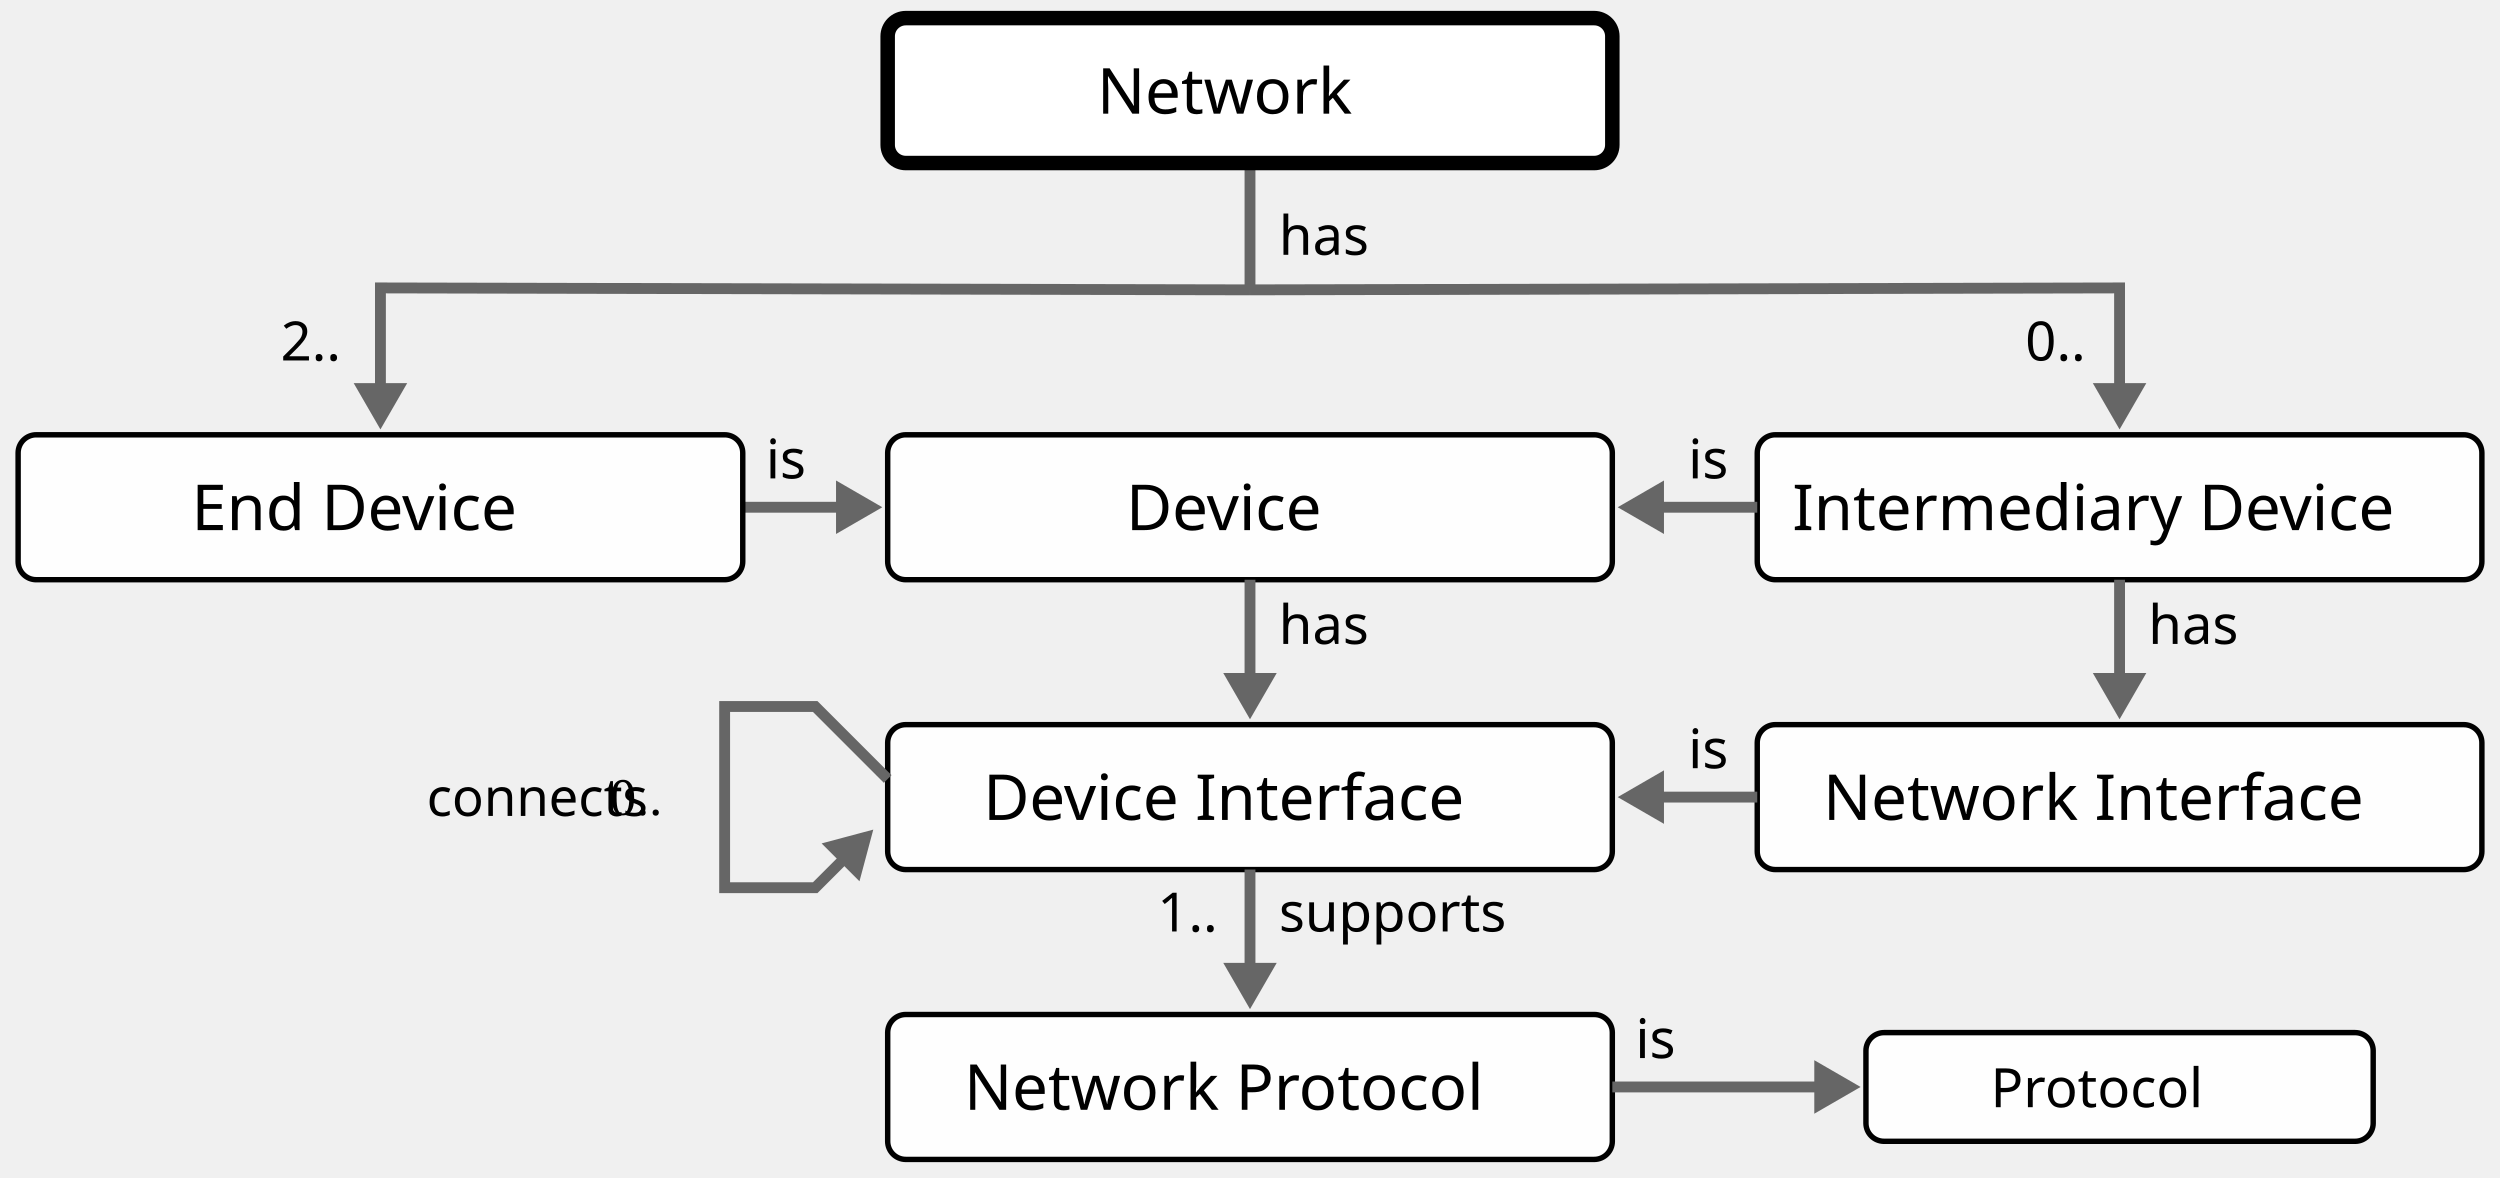
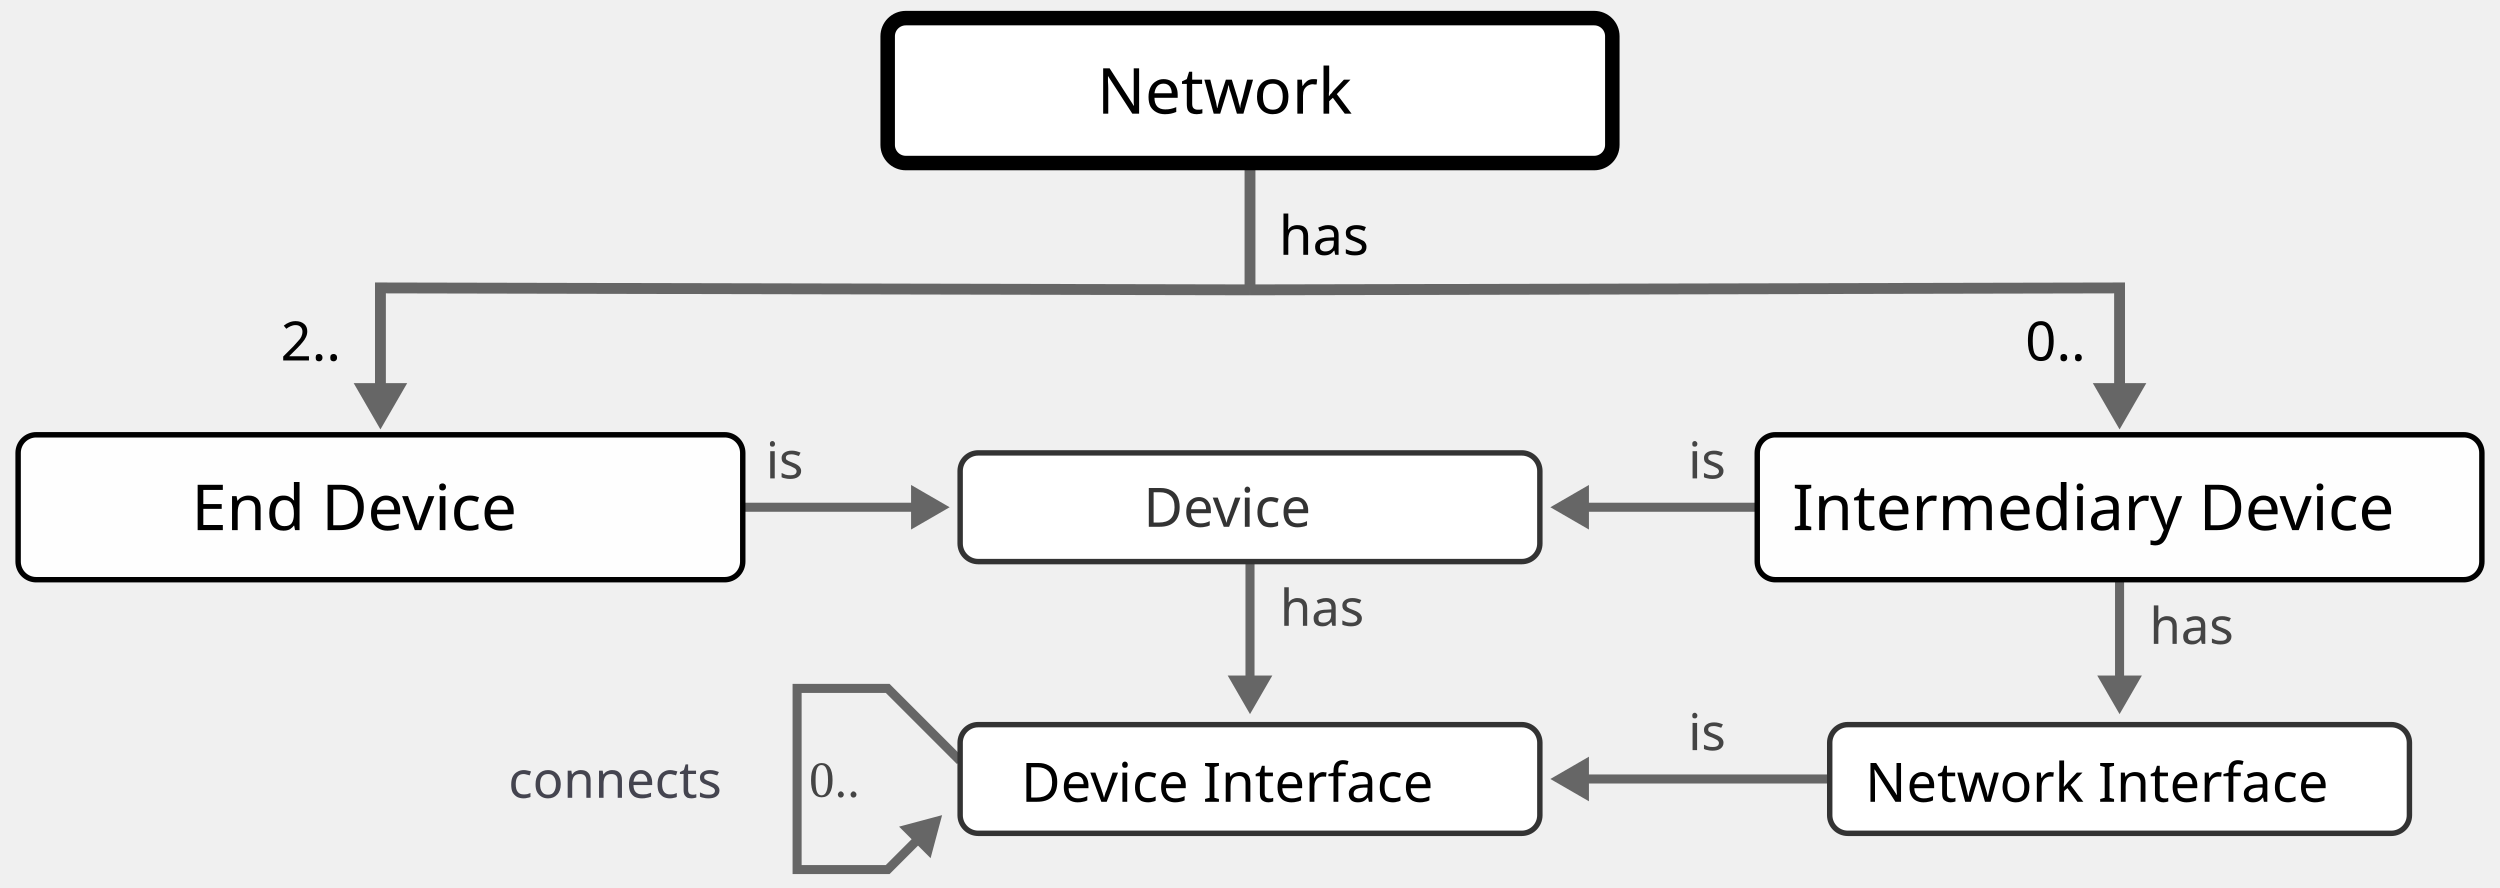
- <svg xmlns="http://www.w3.org/2000/svg" xmlns:xlink="http://www.w3.org/1999/xlink" width="138mm" height="65mm" version="1.1" viewBox="0 0 138 65" id="svg162">
+ <svg xmlns="http://www.w3.org/2000/svg" xmlns:xlink="http://www.w3.org/1999/xlink" width="138mm" height="49mm" version="1.1" viewBox="0 0 138 49" id="svg162">
  <defs id="defs5">
    <marker id="a" overflow="visible" orient="auto">
      <path transform="scale(0.4)" d="M 5.77,0 -2.88,5 V -5 Z" fill="context-stroke" fill-rule="evenodd" stroke="context-stroke" stroke-width="1pt" id="path2" />
    </marker>
    <marker id="e" overflow="visible" orient="auto">
      <path transform="scale(0.4)" d="M 5.77,0 -2.88,5 V -5 Z" fill="context-stroke" fill-rule="evenodd" stroke="context-stroke" stroke-width="1pt" id="path824" />
    </marker>
    <marker id="a-2" overflow="visible" orient="auto">
      <path transform="scale(0.4)" d="M 5.77,0 -2.88,5 V -5 Z" fill="context-stroke" fill-rule="evenodd" stroke="context-stroke" stroke-width="1pt" id="path2-3" />
    </marker>
    <marker id="a-3" overflow="visible" orient="auto">
      <path transform="scale(0.4)" d="M 5.77,0 -2.88,5 V -5 Z" fill="context-stroke" fill-rule="evenodd" stroke="context-stroke" stroke-width="1pt" id="path2-2" />
    </marker>
    <marker id="e-0" overflow="visible" orient="auto">
      <path transform="scale(0.4)" d="M 5.77,0 -2.88,5 V -5 Z" fill="context-stroke" fill-rule="evenodd" stroke="context-stroke" stroke-width="1pt" id="path824-9" />
    </marker>
    <marker id="a-7" overflow="visible" orient="auto">
      <path transform="scale(0.4)" d="M 5.77,0 -2.88,5 V -5 Z" fill="context-stroke" fill-rule="evenodd" stroke="context-stroke" stroke-width="1pt" id="path2-5" />
    </marker>
    <marker id="marker25589" overflow="visible" orient="auto">
      <path transform="scale(0.4)" d="M 5.77,0 -2.88,5 V -5 Z" fill="context-stroke" fill-rule="evenodd" stroke="context-stroke" stroke-width="1pt" id="path25587" />
    </marker>
  </defs>
-   <rect id="rect27956" x="103" y="57" width="28" height="6" rx="1" fill="none" opacity="0.913" stroke="#000000" stroke-linejoin="round" stroke-width="0.333" style="opacity:1;fill:#fefefe;fill-opacity:1;stroke-width:0.3;stroke-miterlimit:4;stroke-dasharray:none" />
-   <path d="m 41,28 h 6" marker-end="url(#a)" id="path15759" style="fill:none;stroke:#666666;stroke-width:0.6;stroke-miterlimit:4;stroke-dasharray:none" />
+   <path d="m 117,32 v 6" marker-end="url(#a)" id="path12588" style="fill:none;stroke:#666666;stroke-width:0.5;stroke-miterlimit:4;stroke-dasharray:none" />
+   <path d="m 41,28 h 10" marker-end="url(#a)" id="path15759" style="fill:none;stroke:#666666;stroke-width:0.5;stroke-miterlimit:4;stroke-dasharray:none" />
+   <use x="0" y="0" xlink:href="#path15759" id="use22564" transform="matrix(-1,0,0,1,138,-2.4e-7)" width="100%" height="100%" />
+   <path d="m 69,31 v 7" marker-end="url(#a)" id="path12483" style="fill:none;stroke:#666666;stroke-width:0.5;stroke-miterlimit:4;stroke-dasharray:none" />
+   <path d="M 101,43 H 87" marker-end="url(#a)" id="path12689" style="fill:none;stroke:#666666;stroke-width:0.5;stroke-miterlimit:4;stroke-dasharray:none" />
  <path style="fill:none;stroke:#666666;stroke-width:0.6;stroke-linecap:butt;stroke-linejoin:miter;stroke-miterlimit:4;stroke-dasharray:none;stroke-opacity:1" d="M 69,9 V 16" id="path13097" />
  <use x="0" y="0" xlink:href="#use8966" id="use13026" transform="translate(96)" width="100%" height="100%" />
  <path d="m 69,16 -48,-0.107 L 21,22" marker-end="url(#a)" id="path6700" style="fill:none;stroke:#666666;stroke-width:0.6;stroke-miterlimit:4;stroke-dasharray:none" />
  <path d="M 69,16 117,15.893 V 22" marker-end="url(#a)" id="use6702" style="fill:none;stroke:#666666;stroke-width:0.6;stroke-miterlimit:4;stroke-dasharray:none" />
  <rect id="rect45004" x="49" y="1" width="40" height="8" rx="1" fill="none" opacity="0.913" stroke="#000000" stroke-linejoin="round" stroke-width="0.333" style="opacity:1;fill:#ffffff;fill-opacity:1;stroke-width:0.8;stroke-miterlimit:4;stroke-dasharray:none" />
  <rect id="use8966" x="1" y="24" width="40" height="8" rx="1" fill="none" opacity="0.913" stroke="#000000" stroke-linejoin="round" stroke-width="0.333" style="opacity:1;fill:#fefefe;fill-opacity:1;stroke-width:0.3;stroke-miterlimit:4;stroke-dasharray:none" />
  <text x="20.915" y="29.259" font-size="3.5px" style="line-height:1.25;font-family:sans-serif;stroke-width:0.265" xml:space="preserve" id="text8978">
    <tspan x="20.915" y="29.259" font-size="3.5px" stroke-width="0.265" text-align="center" text-anchor="middle" id="tspan8976">End Device</tspan>
  </text>
  <text x="116.915" y="29.259" font-size="3.5px" style="line-height:1.25;font-family:sans-serif;stroke-width:0.265" xml:space="preserve" id="text8982">
    <tspan x="116.915" y="29.259" font-size="3.5px" stroke-width="0.265" text-align="center" text-anchor="middle" id="tspan8980">Intermediary Device</tspan>
  </text>
  <text x="70.598" y="14.066" style="font-size:3px;line-height:1.25;font-family:sans-serif;stroke-width:0.265" xml:space="preserve" id="use32783">
    <tspan x="70.598" y="14.066" stroke-width="0.265" id="tspan6742">has</tspan>
  </text>
  <text x="15.494" y="19.9" style="font-size:3px;line-height:1.25;font-family:sans-serif;stroke-width:0.265" xml:space="preserve" id="use6754">
    <tspan x="15.494" y="19.9" stroke-width="0.265" id="tspan6768">2..</tspan>
  </text>
  <text x="111.802" y="19.9" style="font-size:3px;line-height:1.25;font-family:sans-serif;stroke-width:0.265" xml:space="preserve" id="use6756">
    <tspan x="111.802" y="19.9" stroke-width="0.265" id="tspan6772">0..</tspan>
  </text>
  <text x="68.958" y="6.272" font-size="3.5px" style="line-height:1.25;font-family:sans-serif;stroke-width:0.265" xml:space="preserve" id="text44012">
    <tspan x="68.958" y="6.272" font-size="3.5px" stroke-width="0.265" text-align="center" text-anchor="middle" id="tspan44010">Network</tspan>
  </text>
-   <use x="0" y="0" xlink:href="#use8966" id="use15005" transform="translate(48)" width="100%" height="100%" />
-   <text x="68.915" y="29.259" font-size="3.5px" style="line-height:1.25;font-family:sans-serif;stroke-width:0.265" xml:space="preserve" id="text15009">
-     <tspan x="68.915" y="29.259" font-size="3.5px" stroke-width="0.265" text-align="center" text-anchor="middle" id="tspan15007">Device</tspan>
+   <text xml:space="preserve" style="font-size:2.8px;line-height:1.25;font-family:sans-serif;stroke-width:0.265" x="70.656" y="34.542" id="text8921">
+     <tspan id="tspan8919" style="font-size:2.8px;fill:#444444;fill-opacity:1;stroke-width:0.265" x="70.656" y="34.542">has</tspan>
  </text>
-   <text x="42.28" y="26.408" style="font-size:3px;line-height:1.25;font-family:sans-serif;stroke-width:0.265" xml:space="preserve" id="text15900">
-     <tspan x="42.28" y="26.408" stroke-width="0.265" id="tspan15898">is</tspan>
+   <rect id="rect1250" x="53" y="25" width="32" height="6" rx="1" fill="none" opacity="0.913" stroke="#000000" stroke-linejoin="round" stroke-width="0.333" style="opacity:1;fill:#ffffff;fill-opacity:1;stroke:#333333;stroke-width:0.3;stroke-miterlimit:4;stroke-dasharray:none;stroke-opacity:1" />
+   <text x="68.915" y="29.079" font-size="3.5px" style="font-size:3px;line-height:1.25;font-family:sans-serif;stroke-width:0.265" xml:space="preserve" id="text15009">
+     <tspan x="68.915" y="29.079" font-size="3.5px" stroke-width="0.265" text-align="center" text-anchor="middle" id="tspan15007" style="font-size:3px;fill:#333333;fill-opacity:1">Device</tspan>
  </text>
-   <text x="93.197" y="26.408" style="font-size:3px;line-height:1.25;font-family:sans-serif;stroke-width:0.265" xml:space="preserve" id="text16358">
-     <tspan x="93.197" y="26.408" stroke-width="0.265" id="tspan16356">is</tspan>
+   <text x="42.28" y="26.408" style="font-size:2.8px;line-height:1.25;font-family:sans-serif;stroke-width:0.265" xml:space="preserve" id="text15900">
+     <tspan x="42.28" y="26.408" stroke-width="0.265" id="tspan15898" style="font-size:2.8px;fill:#444444;fill-opacity:1">is</tspan>
  </text>
-   <use x="0" y="0" xlink:href="#use8966" id="use18402" transform="translate(48,32)" width="100%" height="100%" />
-   <text x="68.915" y="61.259" font-size="3.5px" style="line-height:1.25;font-family:sans-serif;stroke-width:0.265" xml:space="preserve" id="text18406">
-     <tspan x="68.915" y="61.259" font-size="3.5px" stroke-width="0.265" text-align="center" text-anchor="middle" id="tspan18404">Network Protocol</tspan>
+   <text x="93.197" y="26.408" style="font-size:2.8px;line-height:1.25;font-family:sans-serif;stroke-width:0.265" xml:space="preserve" id="text16358">
+     <tspan x="93.197" y="26.408" stroke-width="0.265" id="tspan16356" style="font-size:2.8px;fill:#444444;fill-opacity:1">is</tspan>
  </text>
-   <text x="116.915" y="61.117" font-size="3.5px" style="font-size:3px;line-height:1.25;font-family:sans-serif;stroke-width:0.265" xml:space="preserve" id="text19042">
-     <tspan x="116.915" y="61.117" font-size="3.5px" stroke-width="0.265" text-align="center" text-anchor="middle" id="tspan19040" style="font-size:3px">Protocol</tspan>
+   <use x="0" y="0" xlink:href="#rect1250" id="use12139" transform="translate(48,15)" width="100%" height="100%" />
+   <text x="116.915" y="44.259" font-size="3.5px" style="font-size:3px;line-height:1.25;font-family:sans-serif;stroke-width:0.265" xml:space="preserve" id="text20860">
+     <tspan x="116.915" y="44.259" font-size="3.5px" stroke-width="0.265" text-align="center" text-anchor="middle" id="tspan20858" style="font-size:3px">Network Interface</tspan>
  </text>
-   <text x="63.888" y="51.419" style="font-size:3px;line-height:1.25;font-family:sans-serif;stroke-width:0.265" xml:space="preserve" id="text19605">
-     <tspan x="63.888" y="51.419" stroke-width="0.265" id="tspan19603">1..</tspan>
+   <path d="m 53,42 -4,-4 h -5 v 10 h 5 l 2,-2" fill="none" marker-end="url(#e-0)" stroke="#666666" stroke-width=".667" id="path886-3" style="stroke-width:0.5;stroke-miterlimit:4;stroke-dasharray:none;marker-end:url(#e-0)" />
+   <use x="0" y="0" xlink:href="#rect1250" id="use12137" transform="translate(-5.2999996e-7,15)" width="100%" height="100%" />
+   <text x="68.915" y="44.259" font-size="3.5px" style="font-size:3px;line-height:1.25;font-family:sans-serif;stroke-width:0.265" xml:space="preserve" id="text20866">
+     <tspan x="68.915" y="44.259" font-size="3.5px" stroke-width="0.265" text-align="center" text-anchor="middle" id="tspan20864" style="font-size:3px">Device Interface</tspan>
  </text>
-   <use x="0" y="0" xlink:href="#use8966" id="use20856" transform="translate(96,16)" width="100%" height="100%" />
-   <text x="116.915" y="45.259" font-size="3.5px" style="line-height:1.25;font-family:sans-serif;stroke-width:0.265" xml:space="preserve" id="text20860">
-     <tspan x="116.915" y="45.259" font-size="3.5px" stroke-width="0.265" text-align="center" text-anchor="middle" id="tspan20858">Network Interface</tspan>
+   <text x="93.197" y="41.408" style="font-size:2.8px;line-height:1.25;font-family:sans-serif;stroke-width:0.265" xml:space="preserve" id="text20872">
+     <tspan x="93.197" y="41.408" stroke-width="0.265" id="tspan20870" style="font-size:2.8px;fill:#444444;fill-opacity:1">is</tspan>
  </text>
-   <use x="0" y="0" xlink:href="#use8966" id="use20862" transform="translate(48,16)" width="100%" height="100%" />
-   <text x="68.915" y="45.259" font-size="3.5px" style="line-height:1.25;font-family:sans-serif;stroke-width:0.265" xml:space="preserve" id="text20866">
-     <tspan x="68.915" y="45.259" font-size="3.5px" stroke-width="0.265" text-align="center" text-anchor="middle" id="tspan20864">Device Interface</tspan>
+   <text x="42.017" y="44.039" font-family="sans-serif" font-size="2.9px" stroke-width="0.265" style="font-size:2.8px;line-height:1.25" xml:space="preserve" id="text884-4">
+     <tspan x="42.017" y="44.039" font-size="2.9px" stroke-width="0.265" text-align="end" text-anchor="end" id="tspan882-3" style="font-size:2.8px;fill:#44444f;fill-opacity:1">connects</tspan>
  </text>
-   <text x="93.197" y="42.408" style="font-size:3px;line-height:1.25;font-family:sans-serif;stroke-width:0.265" xml:space="preserve" id="text20872">
-     <tspan x="93.197" y="42.408" stroke-width="0.265" id="tspan20870">is</tspan>
+   <text x="54.366" y="43.98" style="font-size:2.8px;line-height:1.25" xml:space="preserve" id="text890-9">
+     <tspan x="49.561" y="43.98" font-size="2.9px" stroke-width="0.265" text-align="end" text-anchor="end" id="tspan888-0" style="font-size:2.8px;fill:#444444;fill-opacity:1">0..</tspan>
  </text>
-   <use x="0" y="0" xlink:href="#path15759" id="use22564" transform="matrix(-1,0,0,1,138,-2.4e-7)" width="100%" height="100%" />
-   <use x="0" y="0" xlink:href="#path15759" id="use22566" transform="matrix(-1,0,0,1,138,16)" width="100%" height="100%" />
-   <text x="38.017" y="45.039" font-family="sans-serif" font-size="2.9px" stroke-width="0.265" style="line-height:1.25" xml:space="preserve" id="text884-4">
-     <tspan x="38.017" y="45.039" font-size="2.9px" stroke-width="0.265" text-align="end" text-anchor="end" id="tspan882-3">connects</tspan>
-   </text>
-   <path d="m 49,43 -4,-4 h -5 v 10 h 5 l 2,-2" fill="none" marker-end="url(#e-0)" stroke="#666666" stroke-width=".667" id="path886-3" style="stroke-width:0.6;stroke-miterlimit:4;stroke-dasharray:none;marker-end:url(#e-0)" />
-   <text x="50.366" y="44.98" style="line-height:1.25" xml:space="preserve" id="text890-9">
-     <tspan x="45.561" y="44.98" font-size="2.9px" stroke-width="0.265" text-align="end" text-anchor="end" id="tspan888-0">0..</tspan>
-   </text>
-   <g id="g25493">
-     <use x="0" y="0" xlink:href="#use32783" id="use22877" transform="translate(-0.00735306,21.47959)" width="100%" height="100%" />
-     <use x="0" y="0" xlink:href="#path15759" id="use24465" transform="matrix(0,1,1,0,41,-9)" width="100%" height="100%" />
-   </g>
-   <use x="0" y="0" xlink:href="#g25493" id="use25495" transform="translate(48)" width="100%" height="100%" />
-   <use x="0" y="0" xlink:href="#path15759" id="use24465-5" transform="matrix(0,1,1,0,41,7)" width="100%" height="100%" />
-   <text x="70.598" y="51.419" style="font-size:3px;line-height:1.25;font-family:sans-serif;stroke-width:0.265" xml:space="preserve" id="use32783-0">
-     <tspan x="70.598" y="51.419" stroke-width="0.265" id="tspan6742-5">supports</tspan>
-   </text>
-   <path d="M 89,60 H 101" marker-end="url(#a)" id="path28220" style="fill:none;stroke:#666666;stroke-width:0.6;stroke-miterlimit:4;stroke-dasharray:none" />
-   <text x="90.28" y="58.408" style="font-size:3px;line-height:1.25;font-family:sans-serif;stroke-width:0.265" xml:space="preserve" id="text28224">
-     <tspan x="90.28" y="58.408" stroke-width="0.265" id="tspan28222">is</tspan>
+   <text xml:space="preserve" style="font-size:2.8px;line-height:1.25;font-family:sans-serif;stroke-width:0.265" x="118.656" y="35.542" id="text12586">
+     <tspan id="tspan12584" style="font-size:2.8px;fill:#444444;fill-opacity:1;stroke-width:0.265" x="118.656" y="35.542">has</tspan>
  </text>
</svg>
